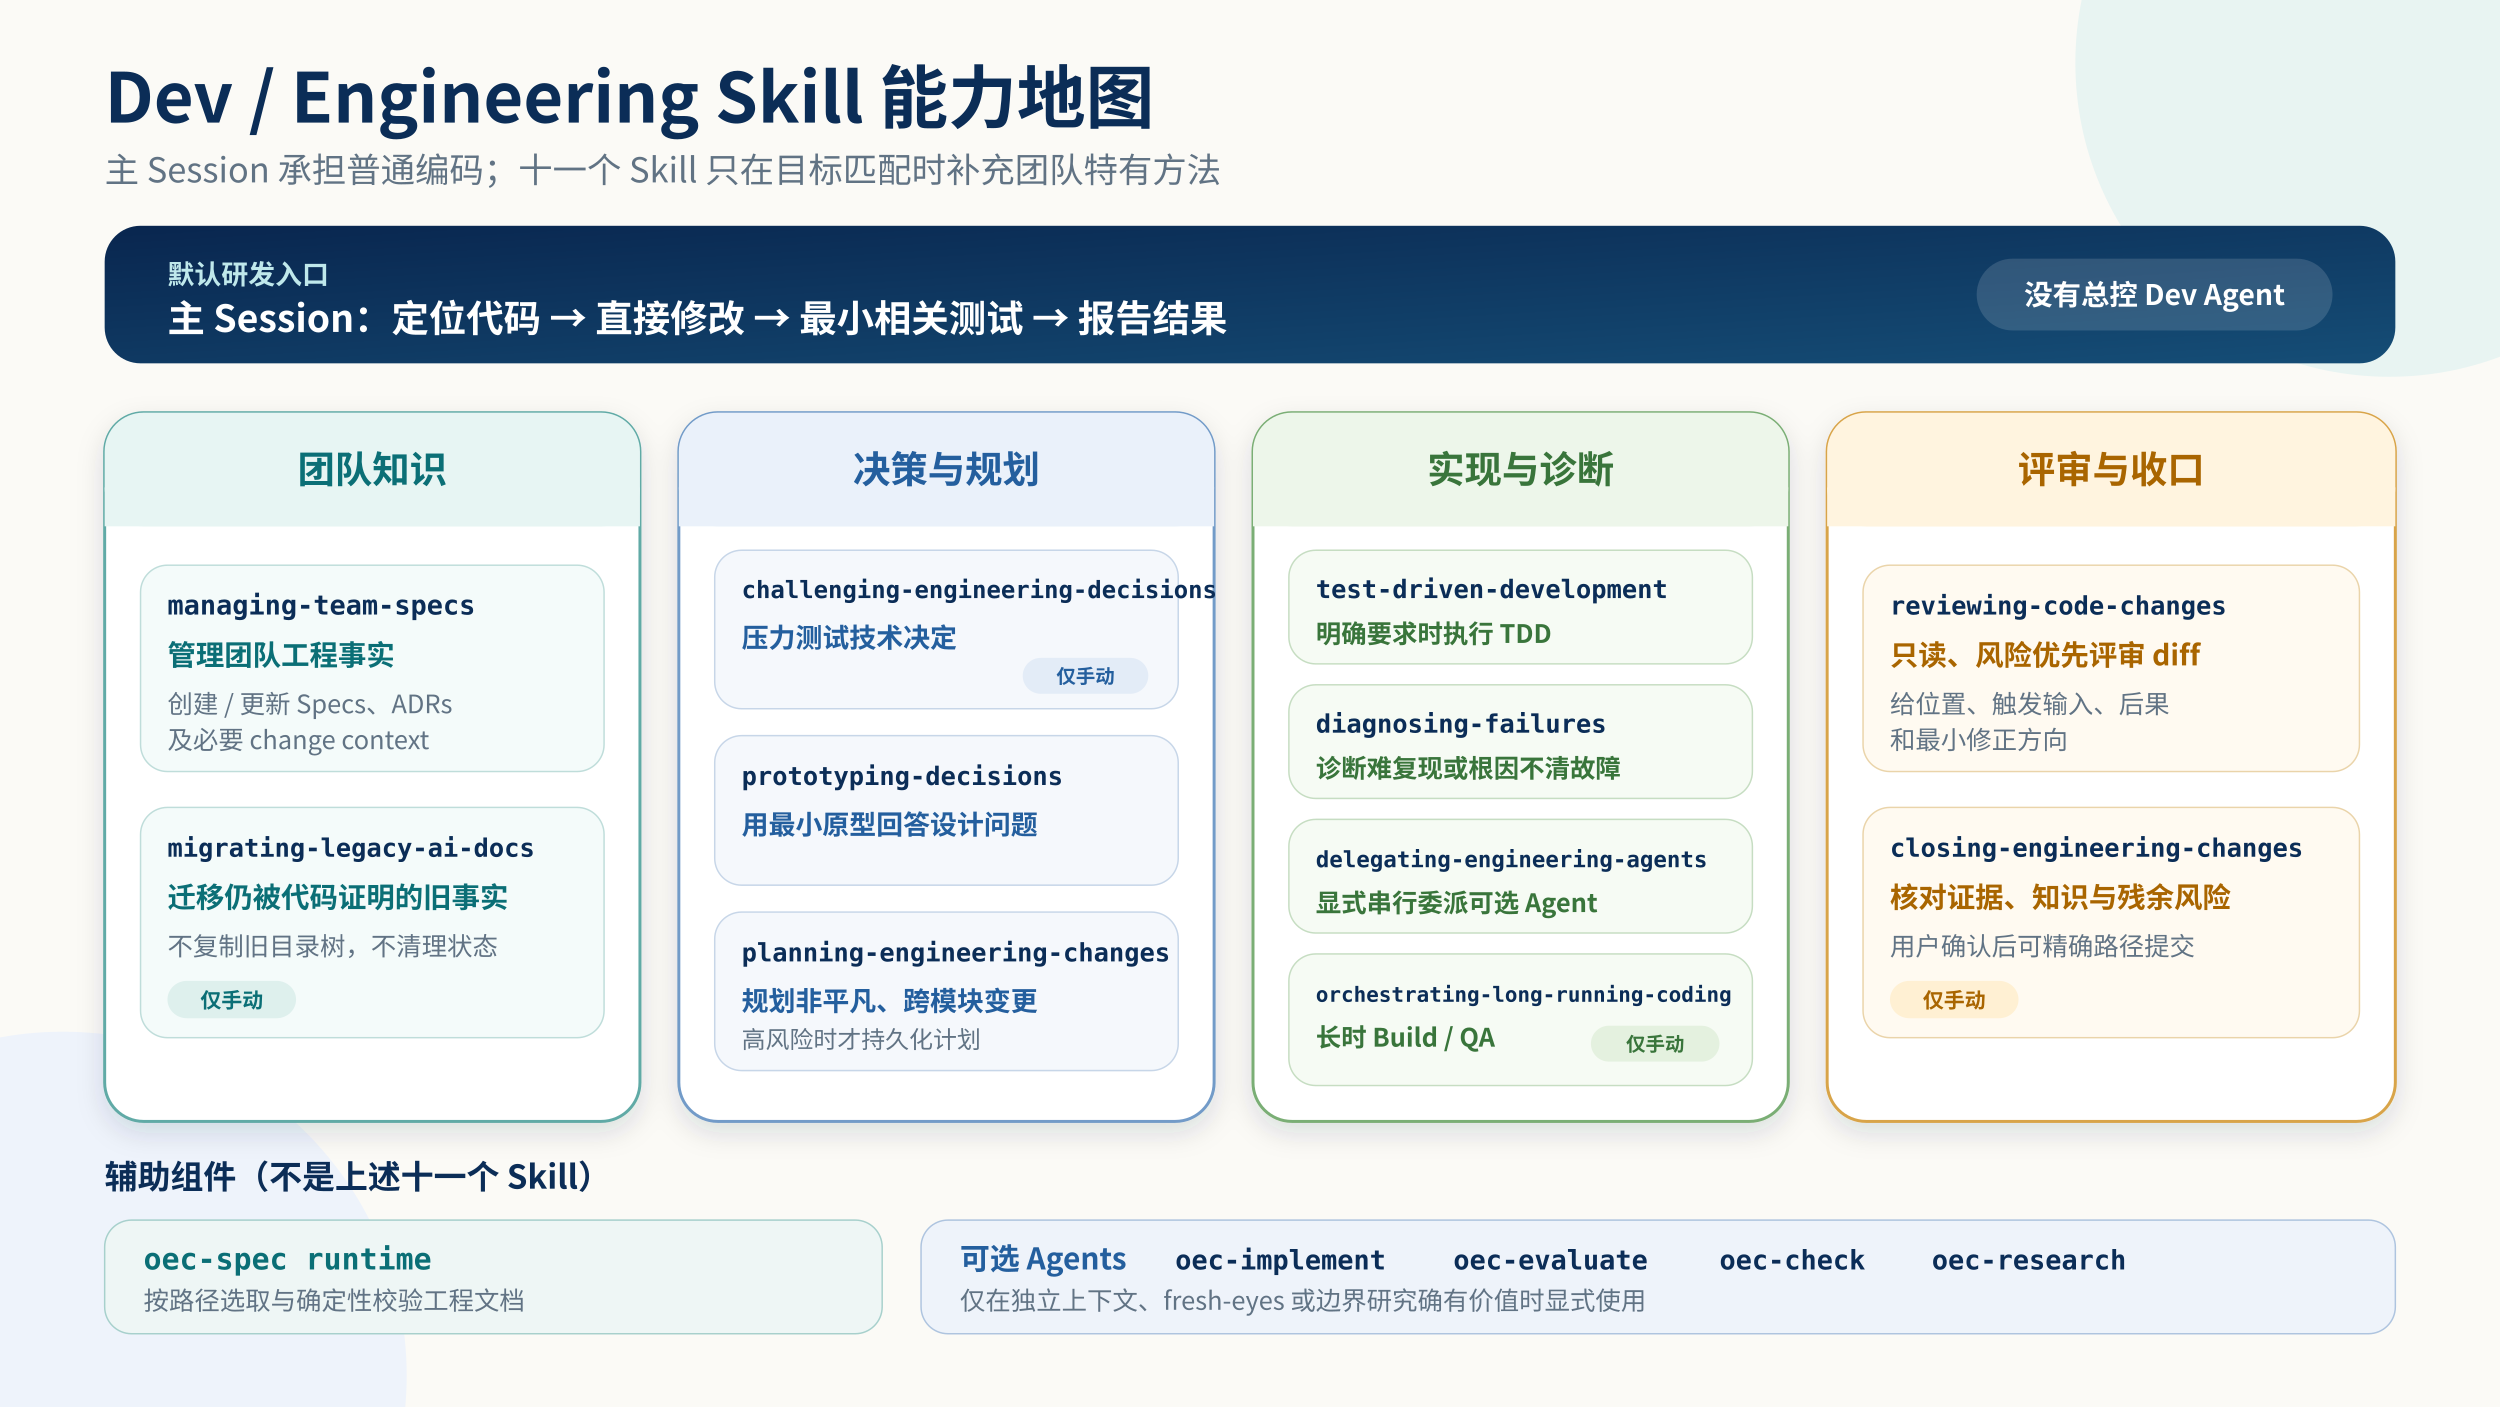
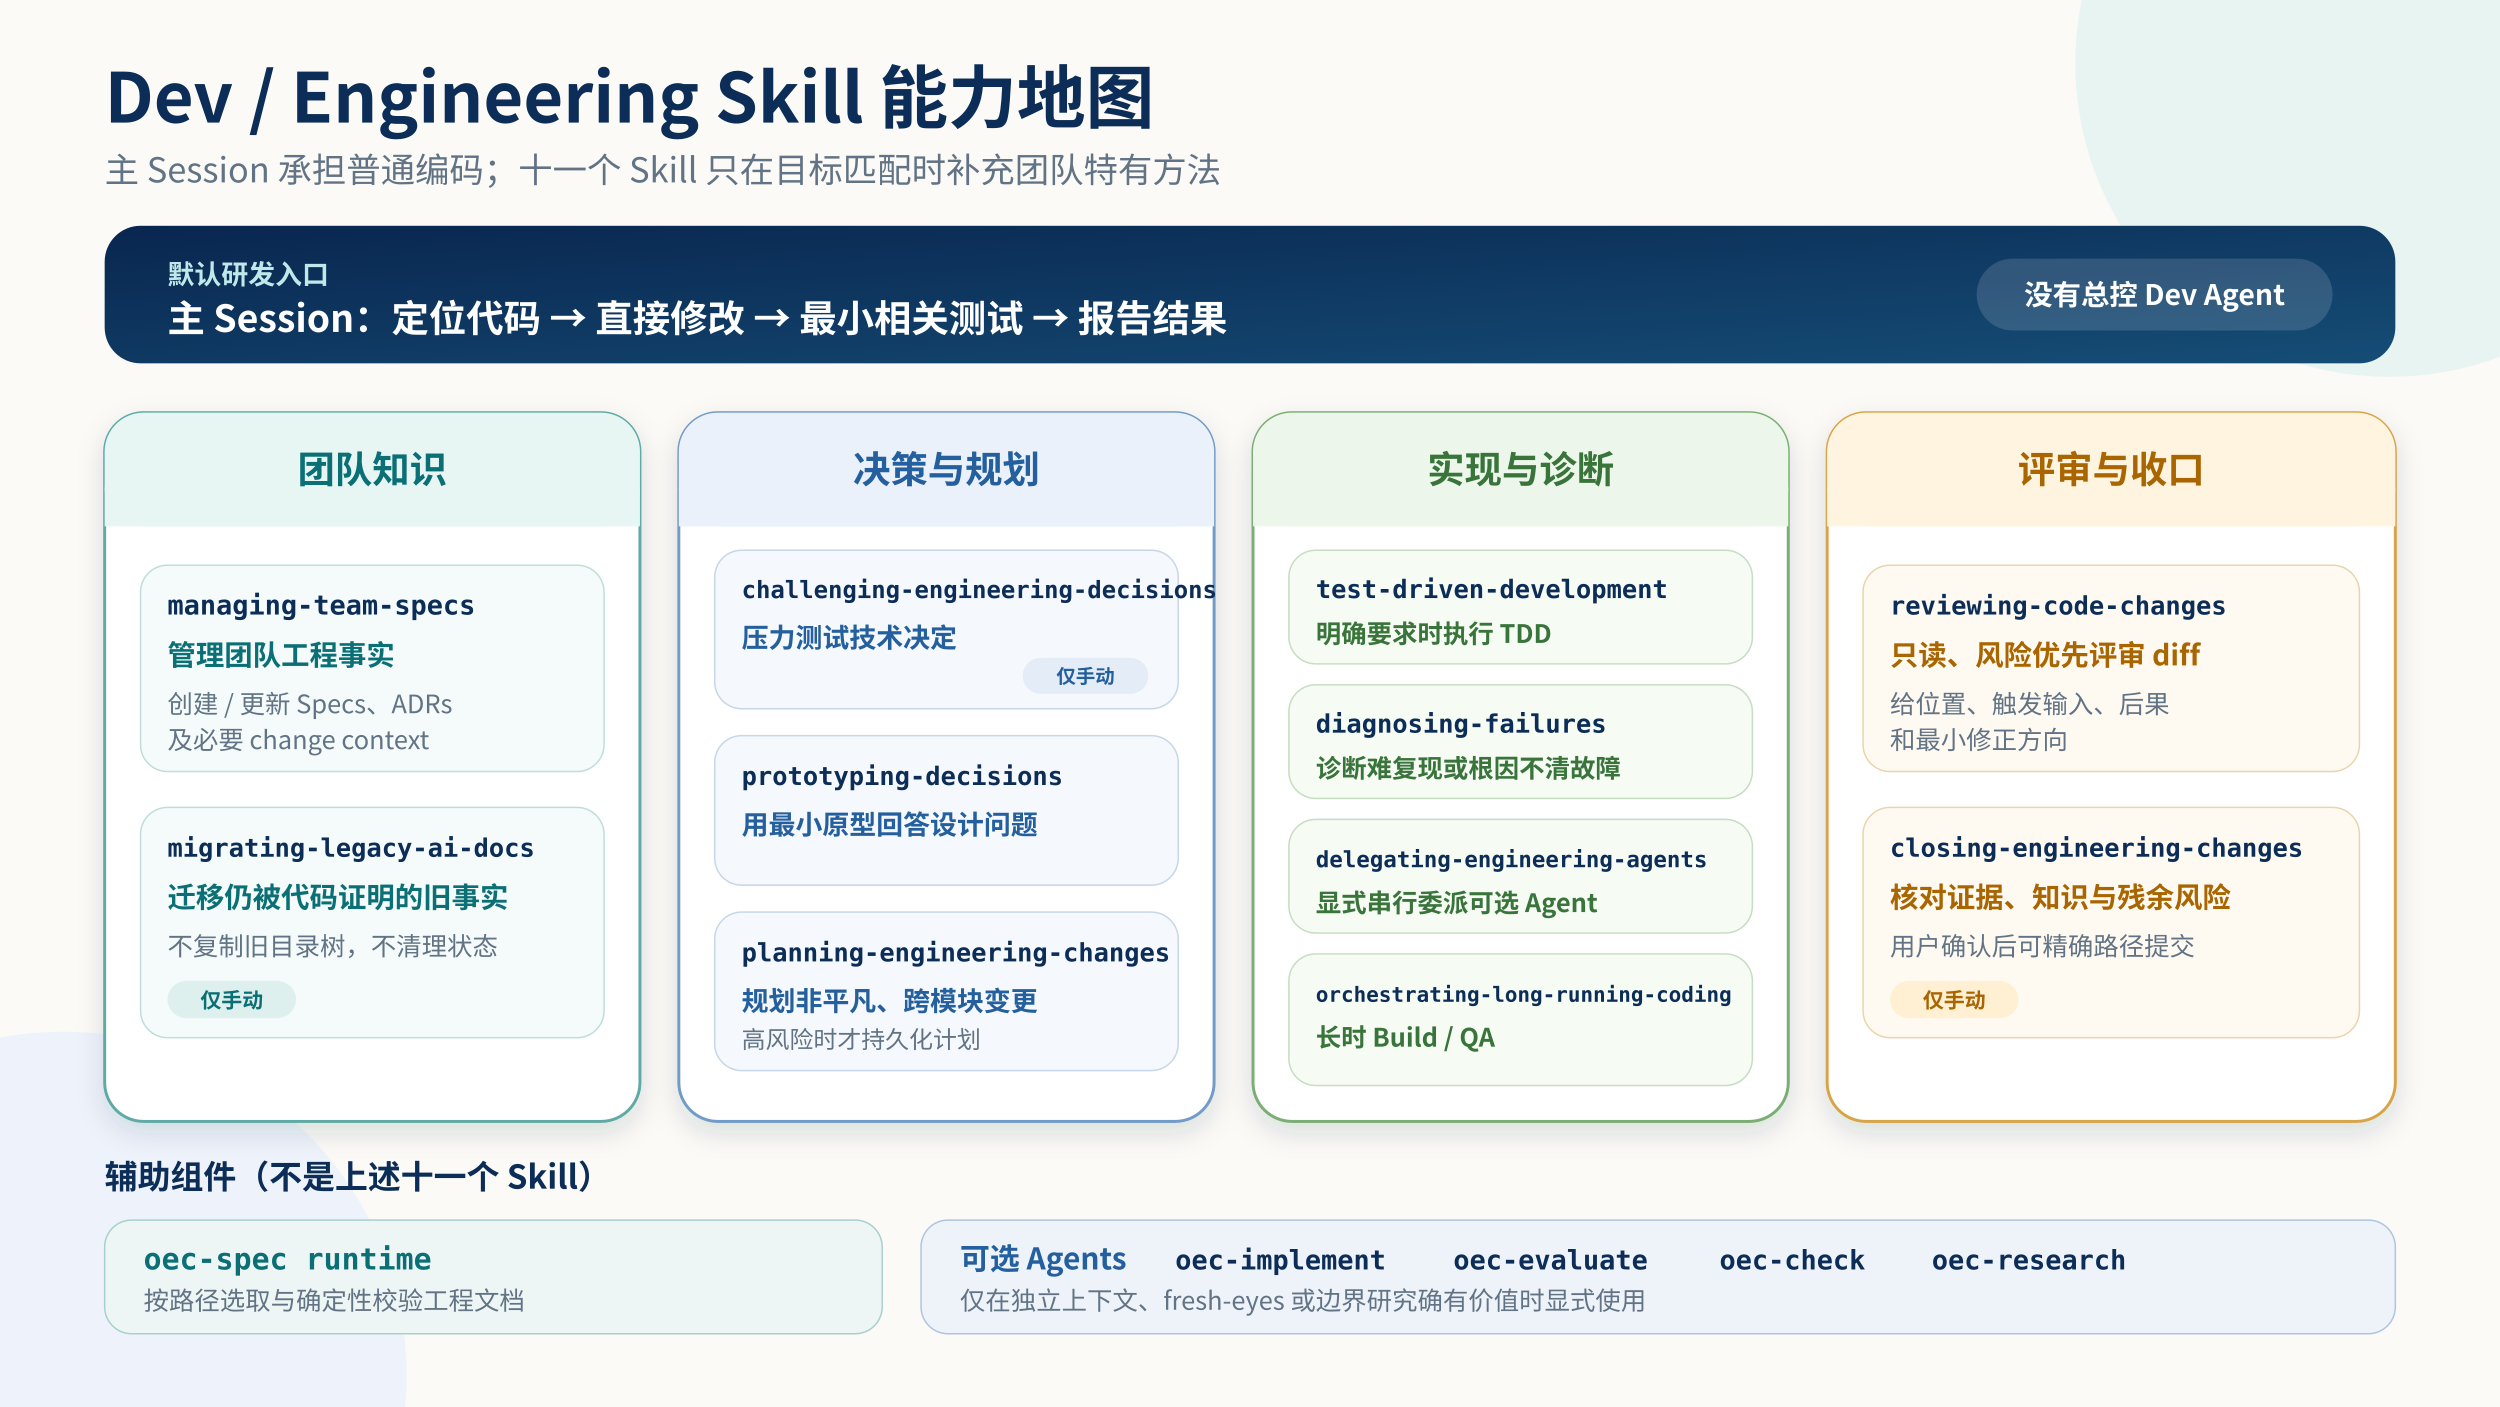
<svg xmlns="http://www.w3.org/2000/svg" width="1672" height="941" viewBox="0 0 1672 941" role="img" aria-labelledby="title desc">
  <defs>
    <linearGradient id="navy" x1="0" y1="0" x2="1" y2="1">
      <stop offset="0" stop-color="#09264f" />
      <stop offset="1" stop-color="#154d76" />
    </linearGradient>
    <filter id="shadow" x="-15%" y="-15%" width="130%" height="140%">
      <feDropShadow dx="0" dy="7" stdDeviation="9" flood-color="#17324d" flood-opacity="0.13" />
    </filter>
    <style>
      text { font-family: "PingFang SC", "Noto Sans CJK SC", "Microsoft YaHei", Arial, sans-serif; }
      .navy { fill: #0b2d57; }
      .muted { fill: #617384; }
      .code { font-family: "SFMono-Regular", Menlo, Consolas, monospace; }
    </style>
  </defs>
  <rect width="1672" height="941" fill="#fbfaf6" />
  <circle cx="1598" cy="42" r="210" fill="#e8f4f2" />
  <circle cx="42" cy="920" r="230" fill="#eef3fb" />
  <text x="70" y="82" class="navy" font-size="46" font-weight="800">Dev / Engineering Skill 能力地图</text>
  <text x="70" y="122" class="muted" font-size="23">主 Session 承担普通编码；十一个 Skill 只在目标匹配时补充团队特有方法</text>
  <rect x="70" y="151" width="1532" height="92" rx="24" fill="url(#navy)" />
  <text x="112" y="190" fill="#bfe8eb" font-size="18" font-weight="700">默认研发入口</text>
  <text x="112" y="222" fill="#fff" font-size="25" font-weight="800">主 Session：定位代码 → 直接修改 → 最小相关测试 → 报告结果</text>
  <rect x="1322" y="173" width="238" height="48" rx="24" fill="#fff" opacity="0.14" />
  <text x="1441" y="204" fill="#fff" font-size="19" font-weight="700" text-anchor="middle">没有总控 Dev Agent</text>
  <g filter="url(#shadow)">
    <rect x="70" y="276" width="358" height="474" rx="26" fill="#fff" stroke="#61aaa6" stroke-width="2" />
    <rect x="454" y="276" width="358" height="474" rx="26" fill="#fff" stroke="#729bc8" stroke-width="2" />
    <rect x="838" y="276" width="358" height="474" rx="26" fill="#fff" stroke="#7aae75" stroke-width="2" />
    <rect x="1222" y="276" width="380" height="474" rx="26" fill="#fff" stroke="#d8a448" stroke-width="2" />
  </g>
  <rect x="70" y="276" width="358" height="76" rx="26" fill="#e7f5f3" />
  <rect x="70" y="326" width="358" height="26" fill="#e7f5f3" />
  <text x="249" y="323" fill="#0b6f76" font-size="25" font-weight="800" text-anchor="middle">团队知识</text>
  <rect x="454" y="276" width="358" height="76" rx="26" fill="#eaf1fa" />
  <rect x="454" y="326" width="358" height="26" fill="#eaf1fa" />
  <text x="633" y="323" fill="#245f9e" font-size="25" font-weight="800" text-anchor="middle">决策与规划</text>
  <rect x="838" y="276" width="358" height="76" rx="26" fill="#edf6ea" />
  <rect x="838" y="326" width="358" height="26" fill="#edf6ea" />
  <text x="1017" y="323" fill="#39753b" font-size="25" font-weight="800" text-anchor="middle">实现与诊断</text>
  <rect x="1222" y="276" width="380" height="76" rx="26" fill="#fff4df" />
  <rect x="1222" y="326" width="380" height="26" fill="#fff4df" />
  <text x="1412" y="323" fill="#a96500" font-size="25" font-weight="800" text-anchor="middle">评审与收口</text>
  <rect x="94" y="378" width="310" height="138" rx="18" fill="#f4fbfa" stroke="#bfddda" />
  <text x="112" y="411" class="navy code" font-size="18" font-weight="800">managing-team-specs</text>
  <text x="112" y="445" fill="#0b6f76" font-size="19" font-weight="700">管理团队工程事实</text>
  <text x="112" y="477" class="muted" font-size="17">创建 / 更新 Specs、ADRs</text>
  <text x="112" y="501" class="muted" font-size="17">及必要 change context</text>
  <rect x="94" y="540" width="310" height="154" rx="18" fill="#f4fbfa" stroke="#bfddda" />
  <text x="112" y="573" class="navy code" font-size="17" font-weight="800">migrating-legacy-ai-docs</text>
  <text x="112" y="607" fill="#0b6f76" font-size="19" font-weight="700">迁移仍被代码证明的旧事实</text>
  <text x="112" y="639" class="muted" font-size="17">不复制旧目录树，不清理状态</text>
  <rect x="112" y="656" width="86" height="25" rx="13" fill="#def0ed" />
  <text x="155" y="674" fill="#0b6f76" font-size="14" font-weight="800" text-anchor="middle">仅手动</text>
  <rect x="478" y="368" width="310" height="106" rx="18" fill="#f5f8fc" stroke="#c7d6e8" />
  <text x="496" y="400" class="navy code" font-size="16" font-weight="800">challenging-engineering-decisions</text>
  <text x="496" y="433" fill="#245f9e" font-size="18" font-weight="700">压力测试技术决定</text>
  <rect x="684" y="440" width="84" height="24" rx="12" fill="#e3ecf7" />
  <text x="726" y="457" fill="#245f9e" font-size="13" font-weight="800" text-anchor="middle">仅手动</text>
  <rect x="478" y="492" width="310" height="100" rx="18" fill="#f5f8fc" stroke="#c7d6e8" />
  <text x="496" y="525" class="navy code" font-size="17" font-weight="800">prototyping-decisions</text>
  <text x="496" y="558" fill="#245f9e" font-size="18" font-weight="700">用最小原型回答设计问题</text>
  <rect x="478" y="610" width="310" height="106" rx="18" fill="#f5f8fc" stroke="#c7d6e8" />
  <text x="496" y="643" class="navy code" font-size="17" font-weight="800">planning-engineering-changes</text>
  <text x="496" y="676" fill="#245f9e" font-size="18" font-weight="700">规划非平凡、跨模块变更</text>
  <text x="496" y="701" class="muted" font-size="16">高风险时才持久化计划</text>
  <rect x="862" y="368" width="310" height="76" rx="18" fill="#f6fbf4" stroke="#c6ddc2" />
  <text x="880" y="400" class="navy code" font-size="17" font-weight="800">test-driven-development</text>
  <text x="880" y="430" fill="#39753b" font-size="17" font-weight="700">明确要求时执行 TDD</text>
  <rect x="862" y="458" width="310" height="76" rx="18" fill="#f6fbf4" stroke="#c6ddc2" />
  <text x="880" y="490" class="navy code" font-size="17" font-weight="800">diagnosing-failures</text>
  <text x="880" y="520" fill="#39753b" font-size="17" font-weight="700">诊断难复现或根因不清故障</text>
  <rect x="862" y="548" width="310" height="76" rx="18" fill="#f6fbf4" stroke="#c6ddc2" />
  <text x="880" y="580" class="navy code" font-size="15" font-weight="800">delegating-engineering-agents</text>
  <text x="880" y="610" fill="#39753b" font-size="17" font-weight="700">显式串行委派可选 Agent</text>
  <rect x="862" y="638" width="310" height="88" rx="18" fill="#f6fbf4" stroke="#c6ddc2" />
  <text x="880" y="670" class="navy code" font-size="14" font-weight="800">orchestrating-long-running-coding</text>
  <text x="880" y="700" fill="#39753b" font-size="17" font-weight="700">长时 Build / QA</text>
-   <rect x="1064" y="686" width="86" height="24" rx="12" fill="#e4f1df" />
-   <text x="1107" y="703" fill="#39753b" font-size="13" font-weight="800" text-anchor="middle">仅手动</text>
  <rect x="1246" y="378" width="332" height="138" rx="18" fill="#fffaf1" stroke="#ead4aa" />
  <text x="1264" y="411" class="navy code" font-size="17" font-weight="800">reviewing-code-changes</text>
  <text x="1264" y="445" fill="#a96500" font-size="19" font-weight="700">只读、风险优先评审 diff</text>
  <text x="1264" y="477" class="muted" font-size="17">给位置、触发输入、后果</text>
  <text x="1264" y="501" class="muted" font-size="17">和最小修正方向</text>
  <rect x="1246" y="540" width="332" height="154" rx="18" fill="#fffaf1" stroke="#ead4aa" />
  <text x="1264" y="573" class="navy code" font-size="17" font-weight="800">closing-engineering-changes</text>
  <text x="1264" y="607" fill="#a96500" font-size="19" font-weight="700">核对证据、知识与残余风险</text>
  <text x="1264" y="639" class="muted" font-size="17">用户确认后可精确路径提交</text>
  <rect x="1264" y="656" width="86" height="25" rx="13" fill="#fff0d3" />
  <text x="1307" y="674" fill="#a96500" font-size="14" font-weight="800" text-anchor="middle">仅手动</text>
  <text x="70" y="795" class="navy" font-size="22" font-weight="800">辅助组件（不是上述十一个 Skill）</text>
  <rect x="70" y="816" width="520" height="76" rx="18" fill="#eef6f5" stroke="#a7d0cc" />
  <text x="96" y="849" fill="#0b6f76" class="code" font-size="20" font-weight="800">oec-spec runtime</text>
  <text x="96" y="876" class="muted" font-size="17">按路径选取与确定性校验工程文档</text>
  <rect x="616" y="816" width="986" height="76" rx="18" fill="#eef3fa" stroke="#aec4df" />
  <text x="642" y="849" fill="#245f9e" font-size="20" font-weight="800">可选 Agents</text>
  <text x="786" y="849" class="navy code" font-size="18" font-weight="700">oec-implement</text>
  <text x="972" y="849" class="navy code" font-size="18" font-weight="700">oec-evaluate</text>
  <text x="1150" y="849" class="navy code" font-size="18" font-weight="700">oec-check</text>
  <text x="1292" y="849" class="navy code" font-size="18" font-weight="700">oec-research</text>
  <text x="642" y="876" class="muted" font-size="17">仅在独立上下文、fresh-eyes 或边界研究确有价值时显式使用</text>
</svg>
